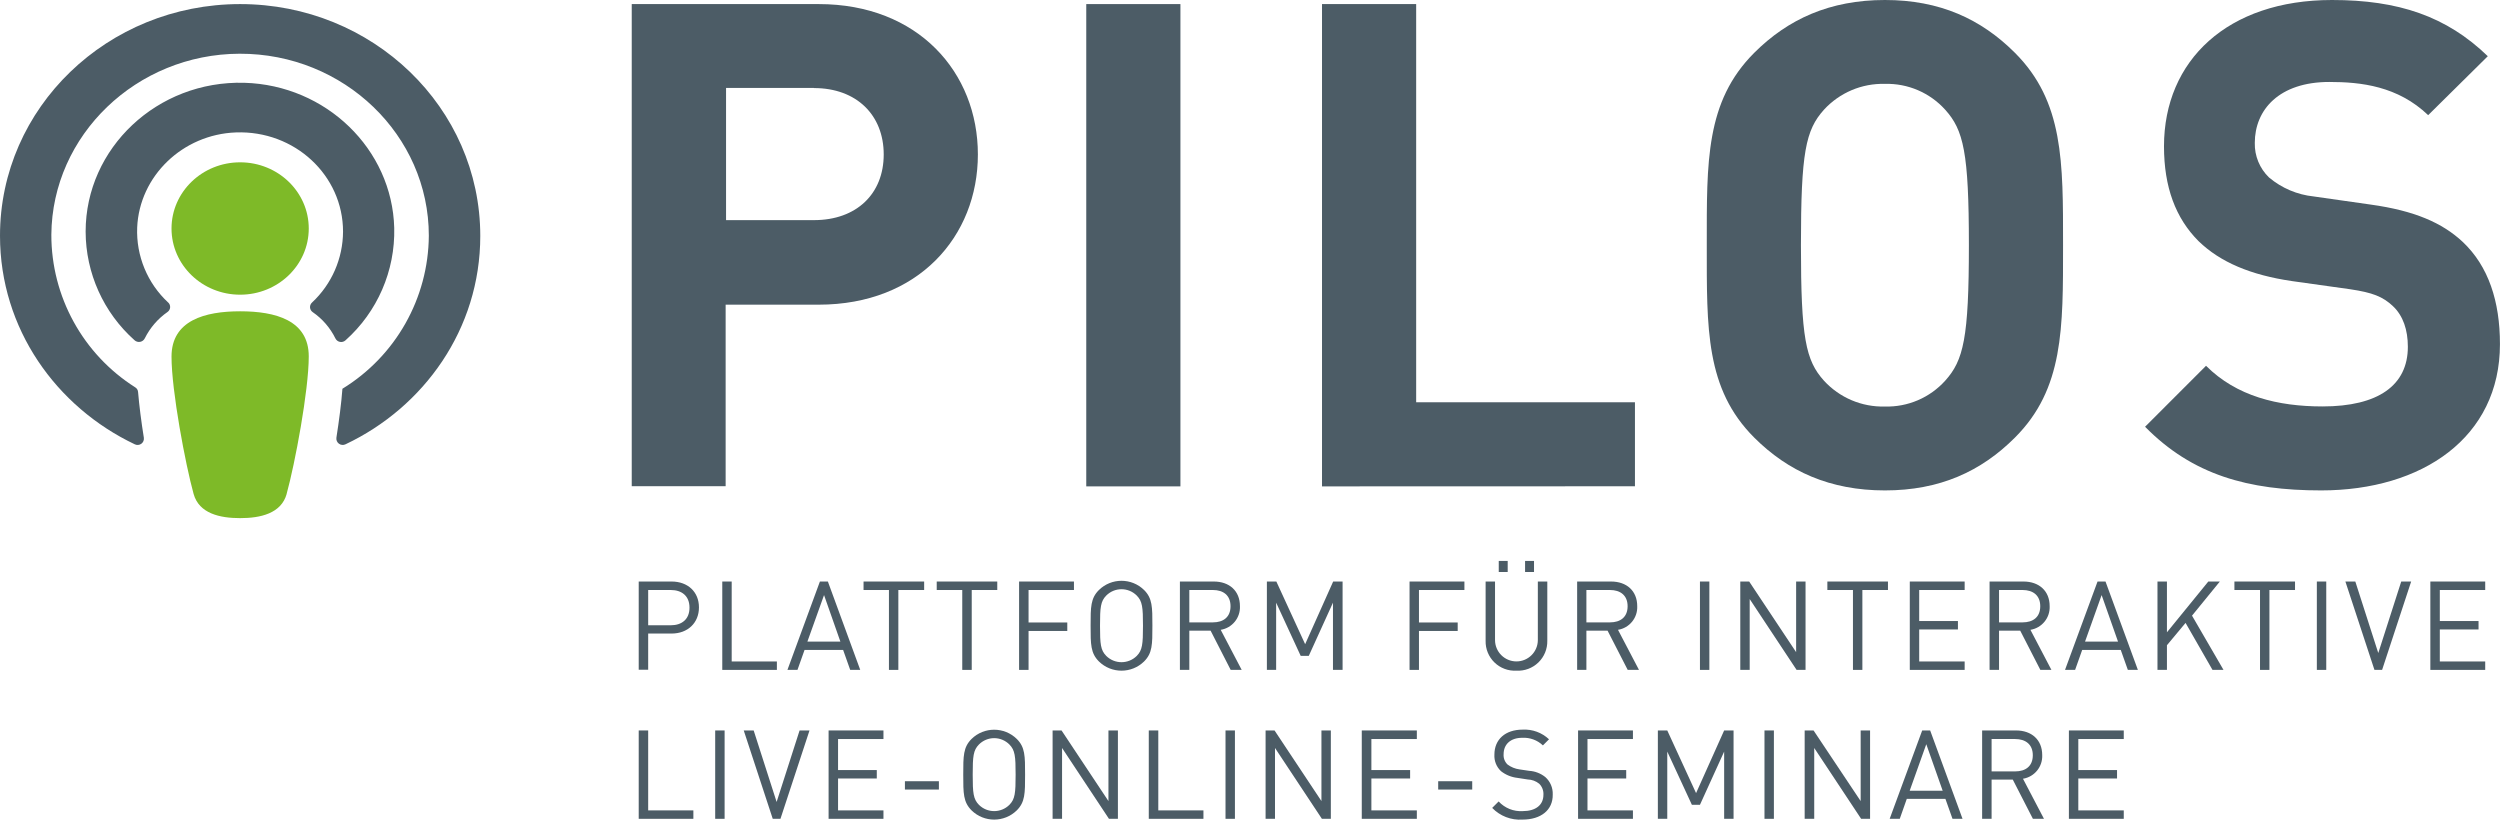
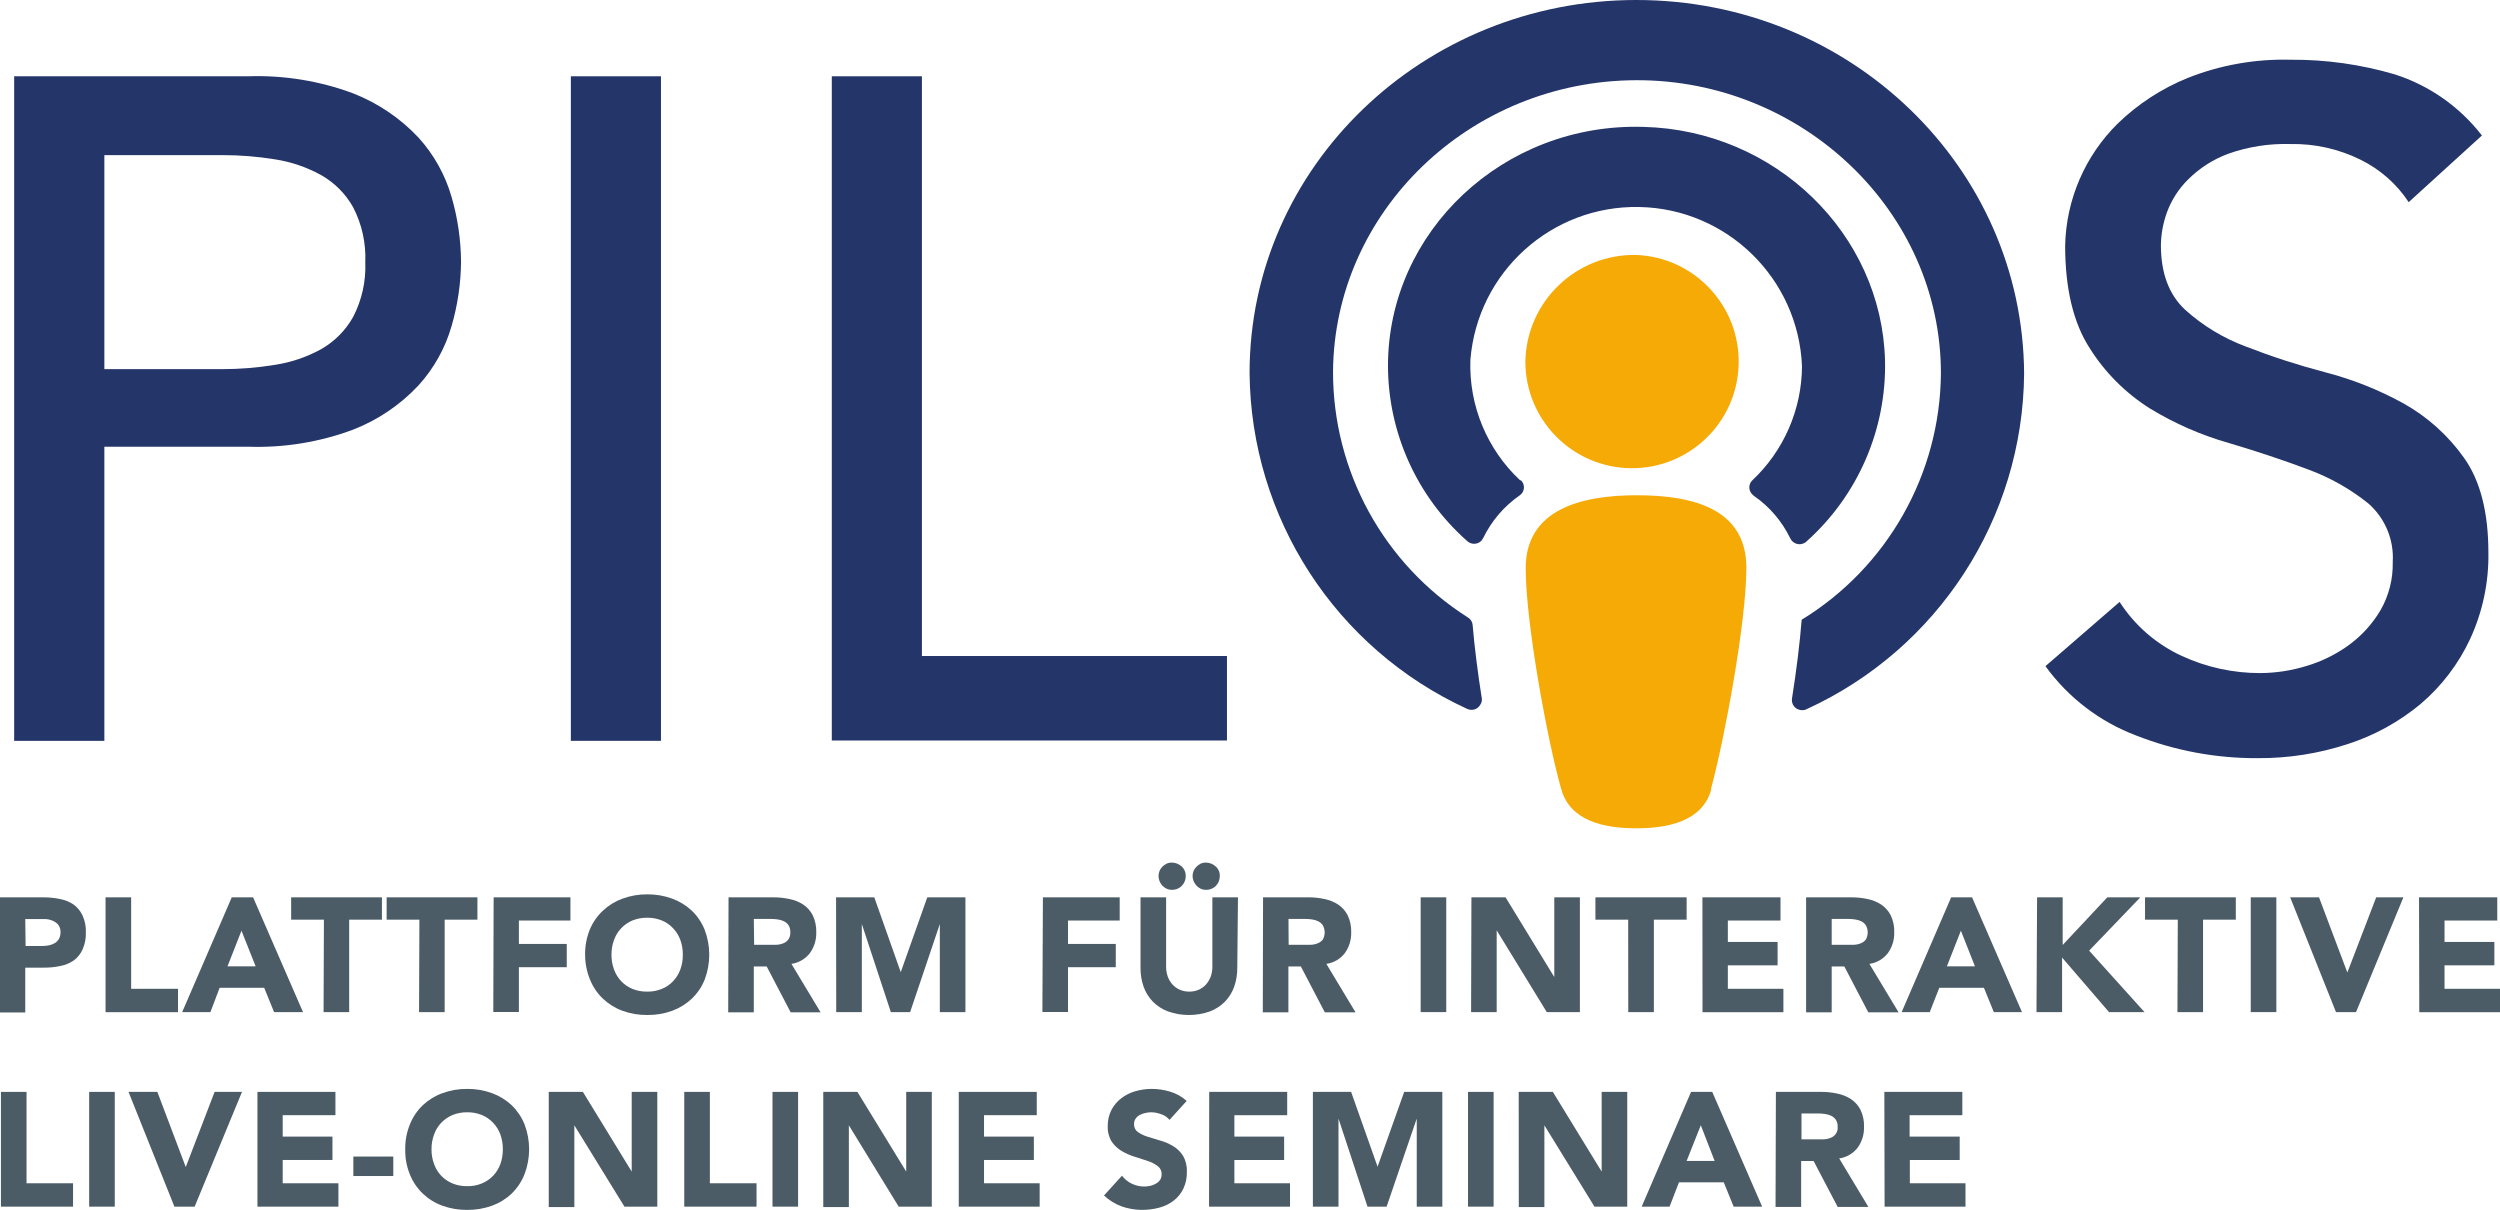
- <svg xmlns="http://www.w3.org/2000/svg" viewBox="0 0 483.47 158.5">
+ <svg xmlns="http://www.w3.org/2000/svg" viewBox="0 0 292.98 141.75">
  <defs>
-     <style>.cls-1{fill:#4c5c66;}.cls-2{fill:#7eba28;}</style>
+     <style>.cls-1{fill:#24356a;}.cls-2{fill:none;}.cls-3{fill:#4c5c66;}.cls-4{fill:#f5aa05;}</style>
  </defs>
  <g id="Ebene_2" data-name="Ebene 2">
    <g id="Ebene_1-2" data-name="Ebene 1">
-       <path class="cls-1" d="M158.33,77h-18v35.11H122.17V18.87h36.16c19.25,0,30.78,13.23,30.78,29.08S177.58,77,158.33,77Zm-.92-41.92h-17V60.65h17c8.25,0,13.49-5.1,13.49-12.7S165.66,35.11,157.41,35.11Z" transform="translate(0 -18.08)" />
-       <path class="cls-1" d="M210.07,112.14V18.87h18.21v93.27Z" transform="translate(0 -18.08)" />
-       <path class="cls-1" d="M255.66,112.14V18.87h18.21v77h42.31v16.25Z" transform="translate(0 -18.08)" />
-       <path class="cls-1" d="M389.67,102.7c-6.55,6.55-14.54,10.22-25.15,10.22s-18.73-3.67-25.28-10.22c-9.43-9.43-9.17-21.09-9.17-37.2s-.26-27.77,9.17-37.2c6.55-6.55,14.67-10.22,25.28-10.22s18.6,3.67,25.15,10.22c9.43,9.43,9.3,21.09,9.3,37.2S399.1,93.27,389.67,102.7ZM376.18,39.3a15.15,15.15,0,0,0-11.66-5,15.44,15.44,0,0,0-11.79,5c-3.54,3.93-4.45,8.25-4.45,26.2s.91,22.27,4.45,26.2a15.44,15.44,0,0,0,11.79,5,15.15,15.15,0,0,0,11.66-5c3.54-3.93,4.58-8.25,4.58-26.2S379.72,43.23,376.18,39.3Z" transform="translate(0 -18.08)" />
-       <path class="cls-1" d="M448.89,112.92c-14.15,0-24.89-3-34.06-12.31l11.79-11.79c5.89,5.89,13.88,7.86,22.53,7.86,10.74,0,16.5-4.06,16.5-11.53,0-3.27-.91-6-2.88-7.86s-3.93-2.62-8.25-3.27l-11.27-1.58c-8-1.17-13.88-3.66-18.07-7.72-4.46-4.46-6.69-10.48-6.69-18.34,0-16.64,12.32-28.3,32.49-28.3,12.84,0,22.14,3.14,30.13,10.87l-11.53,11.4c-5.89-5.63-13-6.42-19.12-6.42-9.7,0-14.41,5.37-14.41,11.79a9,9,0,0,0,2.75,6.68,16,16,0,0,0,8.64,3.67l11,1.57c8.51,1.18,13.88,3.54,17.81,7.21,5,4.71,7.21,11.52,7.21,19.78C483.47,102.7,468.4,112.92,448.89,112.92Z" transform="translate(0 -18.08)" />
-       <path class="cls-1" d="M32.53,76.59a18.76,18.76,0,0,1-6-14.52c.43-9.94,8.79-18,19.09-18.38C57,43.27,66.34,52,66.34,62.87a18.88,18.88,0,0,1-6,13.72,1.18,1.18,0,0,0,.13,1.85,13.28,13.28,0,0,1,4.39,5.08,1.24,1.24,0,0,0,1.95.38,28.23,28.23,0,0,0,9.43-21.73c-.39-15.24-13.18-27.64-29-28.08-16.81-.46-30.68,12.62-30.68,28.78a28.21,28.21,0,0,0,9.45,21,1.26,1.26,0,0,0,2-.38,13.6,13.6,0,0,1,4.39-5.08,1.18,1.18,0,0,0,.13-1.83ZM46.44,18.87C20.77,18.87,0,38.91,0,63.67,0,81.68,10.91,96.8,26.06,104a1.22,1.22,0,0,0,1.76-1.26c-.5-3.1-.89-6.18-1.12-8.86a1.14,1.14,0,0,0-.56-.9A34.9,34.9,0,0,1,9.93,63.47c.15-19.26,16.46-34.94,36.41-35,20.17-.06,36.59,15.76,36.59,35.2A35,35,0,0,1,66.22,93.26c-.21,2.8-.64,6.12-1.16,9.44A1.23,1.23,0,0,0,66.82,104c15.11-7.14,26.06-22.24,26.06-40.29C92.88,38.91,72.11,18.87,46.44,18.87Z" transform="translate(0 -18.08)" />
-       <g id="Ebene_2-2" data-name="Ebene 2">
-         <path class="cls-2" d="M55.44,113.6c-1.06,3.8-5.1,4.68-9,4.68s-7.94-.88-9-4.68c-1.57-5.68-4.27-19.94-4.27-26.56,0-7,6.45-8.76,13.27-8.76S59.71,80,59.71,87c0,6.58-2.68,20.82-4.27,26.56Z" transform="translate(0 -18.08)" />
-         <ellipse class="cls-2" cx="46.44" cy="44.19" rx="13.27" ry="12.8" />
+       <path class="cls-1" d="M10,16.06H37.4a32.16,32.16,0,0,1,12.32,2,21,21,0,0,1,7.65,5.17,17.58,17.58,0,0,1,3.9,7,28,28,0,0,1,1.1,7.54,27.83,27.83,0,0,1-1.1,7.53,17.52,17.52,0,0,1-3.9,7,20.86,20.86,0,0,1-7.65,5.17,32,32,0,0,1-12.32,2H20.57V93.94H10ZM20.57,50.38H34.43a37.87,37.87,0,0,0,6.11-.5,16.34,16.34,0,0,0,5.38-1.81,9.91,9.91,0,0,0,3.8-3.8,12.78,12.78,0,0,0,1.43-6.43,12.82,12.82,0,0,0-1.43-6.44,9.88,9.88,0,0,0-3.8-3.79,16.35,16.35,0,0,0-5.38-1.82,37.86,37.86,0,0,0-6.11-.49H20.57Z" transform="translate(-8.34 -7.12)" />
+       <path class="cls-1" d="M75.24,16.06H85.8V93.94H75.24Z" transform="translate(-8.34 -7.12)" />
+       <path class="cls-1" d="M105.82,16.06h10.56V84h35.75v9.9H105.82Z" transform="translate(-8.34 -7.12)" />
+       <path class="cls-2" d="M198.66,95.92a42,42,0,0,1-16.39-3.14,38.13,38.13,0,0,1-12.82-8.63,40.08,40.08,0,0,1-8.36-13,42.87,42.87,0,0,1-3-16.17,42.87,42.87,0,0,1,3-16.17,40.08,40.08,0,0,1,8.36-13,38.16,38.16,0,0,1,12.82-8.64,44.48,44.48,0,0,1,32.78,0,38.11,38.11,0,0,1,12.81,8.64,39.75,39.75,0,0,1,8.36,13,42.68,42.68,0,0,1,3,16.17,42.68,42.68,0,0,1-3,16.17,39.75,39.75,0,0,1-8.36,13,38.09,38.09,0,0,1-12.81,8.63A42,42,0,0,1,198.66,95.92Zm0-9.9A28.36,28.36,0,0,0,220,76.89,29.59,29.59,0,0,0,225.94,67a35.75,35.75,0,0,0,0-24.09A29.64,29.64,0,0,0,220,33.11a29.16,29.16,0,0,0-42.68,0A29.31,29.31,0,0,0,171.38,43a35.75,35.75,0,0,0,0,24.09,29.26,29.26,0,0,0,5.94,9.85A28.36,28.36,0,0,0,198.66,86Z" transform="translate(-8.34 -7.12)" />
+       <path class="cls-1" d="M256.74,77.66A17.24,17.24,0,0,0,264.05,84a21.83,21.83,0,0,0,9.19,2,18.75,18.75,0,0,0,5.39-.83,16.34,16.34,0,0,0,5-2.47,13.69,13.69,0,0,0,3.69-4.07A10.83,10.83,0,0,0,288.75,73a8.44,8.44,0,0,0-2.86-6.88,25.14,25.14,0,0,0-7.1-4q-4.23-1.59-9.24-3.08A37.45,37.45,0,0,1,260.31,55a22.56,22.56,0,0,1-7.09-7.1q-2.86-4.45-2.86-12a20.7,20.7,0,0,1,6.16-14.3,25.61,25.61,0,0,1,8.19-5.34,30.51,30.51,0,0,1,12.05-2.14A42.17,42.17,0,0,1,289,15.84,21,21,0,0,1,299.2,23l-8.58,7.81A14.29,14.29,0,0,0,285,25.85,17.71,17.71,0,0,0,276.76,24a20,20,0,0,0-7.32,1.15,13.12,13.12,0,0,0-4.67,3A10.51,10.51,0,0,0,262.29,32a11.86,11.86,0,0,0-.71,3.85q0,4.95,2.86,7.59a22.15,22.15,0,0,0,7.09,4.29,85.17,85.17,0,0,0,9.24,3A39.71,39.71,0,0,1,290,54.39a21.67,21.67,0,0,1,7.1,6.38q2.85,4,2.86,11.06A23.28,23.28,0,0,1,297.82,82a22.38,22.38,0,0,1-5.77,7.59,25.68,25.68,0,0,1-8.58,4.73,33.18,33.18,0,0,1-10.56,1.65,38.38,38.38,0,0,1-14.19-2.64,23.28,23.28,0,0,1-10.67-8.14Z" transform="translate(-8.34 -7.12)" />
+       <path class="cls-3" d="M8.34,112.28h5a9.64,9.64,0,0,1,2,.19,4.34,4.34,0,0,1,1.62.65A3.32,3.32,0,0,1,18,114.38a4.28,4.28,0,0,1,.4,2,4.48,4.48,0,0,1-.38,2,3.26,3.26,0,0,1-1,1.27,4.11,4.11,0,0,1-1.58.67,8.83,8.83,0,0,1-2,.2H11.3v5.25h-3Zm3,5.7h2a3.77,3.77,0,0,0,.76-.08,2.08,2.08,0,0,0,.67-.26,1.41,1.41,0,0,0,.48-.49,1.57,1.57,0,0,0,.18-.79,1.34,1.34,0,0,0-.24-.83,1.61,1.61,0,0,0-.61-.48,2.67,2.67,0,0,0-.83-.22c-.3,0-.59,0-.87,0H11.3Z" transform="translate(-8.34 -7.12)" />
+       <path class="cls-3" d="M20.71,112.28h3V123h5.49v2.74H20.71Z" transform="translate(-8.34 -7.12)" />
+       <path class="cls-3" d="M35.5,112.28H38l5.85,13.45H40.46l-1.16-2.85H34.08L33,125.73H29.69Zm1.14,3.91L35,120.37H38.3Z" transform="translate(-8.34 -7.12)" />
+       <path class="cls-3" d="M46.3,114.9H42.46v-2.62H53.1v2.62H49.26v10.83h-3Z" transform="translate(-8.34 -7.12)" />
+       <path class="cls-3" d="M57.49,114.9H53.65v-2.62H64.29v2.62H60.45v10.83h-3Z" transform="translate(-8.34 -7.12)" />
+       <path class="cls-3" d="M66.19,112.28h9V115H69.15v2.74h5.61v2.73H69.15v5.25h-3Z" transform="translate(-8.34 -7.12)" />
+       <path class="cls-3" d="M76.91,119a7.59,7.59,0,0,1,.54-2.92A6.38,6.38,0,0,1,79,113.84a6.63,6.63,0,0,1,2.3-1.41,8.21,8.21,0,0,1,2.9-.5,8.31,8.31,0,0,1,2.91.5,6.73,6.73,0,0,1,2.3,1.41,6.38,6.38,0,0,1,1.51,2.24,8.19,8.19,0,0,1,0,5.85,6.34,6.34,0,0,1-1.51,2.23,6.75,6.75,0,0,1-2.3,1.42,8.31,8.31,0,0,1-2.91.49,8.21,8.21,0,0,1-2.9-.49,6.66,6.66,0,0,1-2.3-1.42,6.34,6.34,0,0,1-1.51-2.23A7.65,7.65,0,0,1,76.91,119ZM80,119a4.85,4.85,0,0,0,.3,1.74,4,4,0,0,0,.84,1.37,3.78,3.78,0,0,0,1.32.9,4.36,4.36,0,0,0,1.72.32,4.29,4.29,0,0,0,1.72-.32,3.61,3.61,0,0,0,1.32-.9,4,4,0,0,0,.85-1.37,4.85,4.85,0,0,0,.29-1.74,4.91,4.91,0,0,0-.29-1.73,3.92,3.92,0,0,0-.85-1.37,3.76,3.76,0,0,0-1.32-.91,4.47,4.47,0,0,0-1.72-.32,4.54,4.54,0,0,0-1.72.32,4,4,0,0,0-1.32.91,3.9,3.9,0,0,0-.84,1.37A4.91,4.91,0,0,0,80,119Z" transform="translate(-8.34 -7.12)" />
+       <path class="cls-3" d="M93.72,112.28h5.21a8.68,8.68,0,0,1,1.94.2,4.53,4.53,0,0,1,1.62.66,3.34,3.34,0,0,1,1.1,1.25,4.32,4.32,0,0,1,.41,2,4,4,0,0,1-.74,2.42,3.36,3.36,0,0,1-2.17,1.27l3.42,5.68H101l-2.81-5.38H96.68v5.38h-3Zm3,5.56h1.75l.85,0a2.34,2.34,0,0,0,.81-.17,1.3,1.3,0,0,0,.59-.44,1.37,1.37,0,0,0,.24-.86,1.45,1.45,0,0,0-.21-.82,1.39,1.39,0,0,0-.53-.46,2.37,2.37,0,0,0-.74-.22,5.76,5.76,0,0,0-.82-.06H96.68Z" transform="translate(-8.34 -7.12)" />
+       <path class="cls-3" d="M106.32,112.28h4.48l3.1,8.77h0l3.11-8.77h4.47v13.45h-3V115.41h0L115,125.73h-2.26l-3.4-10.32h0v10.32h-3Z" transform="translate(-8.34 -7.12)" />
+       <path class="cls-3" d="M130.56,112.28h9V115h-6.06v2.74h5.6v2.73h-5.6v5.25h-3Z" transform="translate(-8.34 -7.12)" />
+       <path class="cls-3" d="M153.34,120.54a6.57,6.57,0,0,1-.36,2.21,4.85,4.85,0,0,1-1.07,1.74,4.91,4.91,0,0,1-1.78,1.16,7.41,7.41,0,0,1-4.92,0,4.91,4.91,0,0,1-1.78-1.16,4.85,4.85,0,0,1-1.07-1.74,6.57,6.57,0,0,1-.36-2.21v-8.26h3v8.15a3.36,3.36,0,0,0,.2,1.16,2.77,2.77,0,0,0,.56.92,2.58,2.58,0,0,0,.87.61,2.79,2.79,0,0,0,1.09.21,2.74,2.74,0,0,0,1.08-.21,2.64,2.64,0,0,0,.86-.61,3,3,0,0,0,.56-.92,3.36,3.36,0,0,0,.2-1.16v-8.15h3Zm-7.66-9.14a1.44,1.44,0,0,1-.62-.13,1.64,1.64,0,0,1-.5-.36,1.77,1.77,0,0,1-.33-.52,1.67,1.67,0,0,1-.12-.62,1.52,1.52,0,0,1,.12-.59,1.41,1.41,0,0,1,.33-.49,1.75,1.75,0,0,1,.49-.35,1.32,1.32,0,0,1,.6-.13,1.71,1.71,0,0,1,1.16.44,1.45,1.45,0,0,1,.49,1.12,1.61,1.61,0,0,1-.46,1.16A1.55,1.55,0,0,1,145.68,111.4Zm4,0a1.45,1.45,0,0,1-.63-.13,1.6,1.6,0,0,1-.49-.36,2,2,0,0,1-.34-.52,1.67,1.67,0,0,1-.12-.62,1.52,1.52,0,0,1,.12-.59,1.59,1.59,0,0,1,.34-.49,1.85,1.85,0,0,1,.48-.35,1.32,1.32,0,0,1,.6-.13,1.71,1.71,0,0,1,1.16.44,1.41,1.41,0,0,1,.49,1.12,1.64,1.64,0,0,1-.45,1.16A1.57,1.57,0,0,1,149.64,111.4Z" transform="translate(-8.34 -7.12)" />
+       <path class="cls-3" d="M156.36,112.28h5.21a8.83,8.83,0,0,1,2,.2,4.55,4.55,0,0,1,1.61.66,3.34,3.34,0,0,1,1.1,1.25,4.32,4.32,0,0,1,.41,2,4,4,0,0,1-.74,2.42,3.33,3.33,0,0,1-2.17,1.27l3.42,5.68H163.6l-2.81-5.38h-1.46v5.38h-3Zm3,5.56h1.74l.85,0a2.29,2.29,0,0,0,.81-.17,1.38,1.38,0,0,0,.6-.44,1.71,1.71,0,0,0,0-1.68,1.39,1.39,0,0,0-.53-.46,2.29,2.29,0,0,0-.74-.22,5.76,5.76,0,0,0-.82-.06h-1.93Z" transform="translate(-8.34 -7.12)" />
+       <path class="cls-3" d="M174.83,112.28h3v13.45h-3Z" transform="translate(-8.34 -7.12)" />
+       <path class="cls-3" d="M180.78,112.28h4l5.71,9.34h0v-9.34h3v13.45h-3.88l-5.87-9.58h0v9.58h-3Z" transform="translate(-8.34 -7.12)" />
+       <path class="cls-3" d="M199.15,114.9h-3.84v-2.62H206v2.62h-3.84v10.83h-3Z" transform="translate(-8.34 -7.12)" />
+       <path class="cls-3" d="M207.85,112.28H217V115h-6.17v2.51h5.83v2.74h-5.83V123h6.51v2.74h-9.48Z" transform="translate(-8.34 -7.12)" />
+       <path class="cls-3" d="M220,112.28h5.21a8.83,8.83,0,0,1,2,.2,4.55,4.55,0,0,1,1.61.66,3.34,3.34,0,0,1,1.1,1.25,4.32,4.32,0,0,1,.41,2,4,4,0,0,1-.74,2.42,3.33,3.33,0,0,1-2.17,1.27l3.42,5.68h-3.55l-2.81-5.38H223v5.38h-3Zm3,5.56h1.74l.85,0a2.29,2.29,0,0,0,.81-.17,1.38,1.38,0,0,0,.6-.44,1.71,1.71,0,0,0,0-1.68,1.39,1.39,0,0,0-.53-.46,2.29,2.29,0,0,0-.74-.22,5.76,5.76,0,0,0-.82-.06H223Z" transform="translate(-8.34 -7.12)" />
+       <path class="cls-3" d="M237,112.28h2.45l5.85,13.45H242l-1.16-2.85h-5.23l-1.12,2.85H231.2Zm1.14,3.91-1.64,4.18h3.29Z" transform="translate(-8.34 -7.12)" />
+       <path class="cls-3" d="M247.07,112.28h3v5.58l5.23-5.58h3.87l-6,6.25,6.49,7.2H255.5L250,119.34v6.39h-3Z" transform="translate(-8.34 -7.12)" />
+       <path class="cls-3" d="M263.56,114.9h-3.84v-2.62h10.64v2.62h-3.84v10.83h-3Z" transform="translate(-8.34 -7.12)" />
+       <path class="cls-3" d="M272.11,112.28h3v13.45h-3Z" transform="translate(-8.34 -7.12)" />
+       <path class="cls-3" d="M276.73,112.28h3.38l3.32,8.81h0l3.38-8.81H290l-5.55,13.45H282.1Z" transform="translate(-8.34 -7.12)" />
+       <path class="cls-3" d="M291.83,112.28H301V115h-6.18v2.51h5.84v2.74h-5.84V123h6.52v2.74h-9.48Z" transform="translate(-8.34 -7.12)" />
+       <path class="cls-3" d="M8.45,135.08h3v10.71H16.9v2.74H8.45Z" transform="translate(-8.34 -7.12)" />
+       <path class="cls-3" d="M18.79,135.08h3v13.45h-3Z" transform="translate(-8.34 -7.12)" />
+       <path class="cls-3" d="M23.4,135.08h3.38l3.33,8.81h0l3.38-8.81H36.7l-5.55,13.45H28.78Z" transform="translate(-8.34 -7.12)" />
+       <path class="cls-3" d="M38.51,135.08h9.14v2.73H41.47v2.51H47.3v2.74H41.47v2.73H48v2.74H38.51Z" transform="translate(-8.34 -7.12)" />
+       <path class="cls-3" d="M54.43,144.94H49.75v-2.28h4.68Z" transform="translate(-8.34 -7.12)" />
+       <path class="cls-3" d="M55.83,141.8a7.41,7.41,0,0,1,.55-2.92,6.38,6.38,0,0,1,1.51-2.24,6.63,6.63,0,0,1,2.3-1.41,8.21,8.21,0,0,1,2.9-.5,8.31,8.31,0,0,1,2.91.5,6.73,6.73,0,0,1,2.3,1.41,6.51,6.51,0,0,1,1.51,2.24,8.19,8.19,0,0,1,0,5.85A6.47,6.47,0,0,1,68.3,147a6.6,6.6,0,0,1-2.3,1.42,8.31,8.31,0,0,1-2.91.49,8.21,8.21,0,0,1-2.9-.49,6.51,6.51,0,0,1-2.3-1.42,6.34,6.34,0,0,1-1.51-2.23A7.46,7.46,0,0,1,55.83,141.8Zm3.08,0a4.85,4.85,0,0,0,.3,1.74,3.84,3.84,0,0,0,.84,1.37,3.92,3.92,0,0,0,1.32.9,4.36,4.36,0,0,0,1.72.32,4.29,4.29,0,0,0,1.72-.32,3.82,3.82,0,0,0,1.32-.9,4,4,0,0,0,.85-1.37,5.08,5.08,0,0,0,.29-1.74,5.15,5.15,0,0,0-.29-1.73,3.92,3.92,0,0,0-.85-1.37,3.85,3.85,0,0,0-1.32-.91,4.47,4.47,0,0,0-1.72-.32,4.54,4.54,0,0,0-1.72.32,4,4,0,0,0-1.32.91,3.76,3.76,0,0,0-.84,1.37A4.91,4.91,0,0,0,58.91,141.8Z" transform="translate(-8.34 -7.12)" />
+       <path class="cls-3" d="M72.65,135.08h4l5.72,9.34h0v-9.34h3v13.45H81.52L75.65,139h0v9.58h-3Z" transform="translate(-8.34 -7.12)" />
+       <path class="cls-3" d="M88.53,135.08h3v10.71H97v2.74H88.53Z" transform="translate(-8.34 -7.12)" />
+       <path class="cls-3" d="M98.87,135.08h3v13.45h-3Z" transform="translate(-8.34 -7.12)" />
+       <path class="cls-3" d="M104.82,135.08h4l5.72,9.34h0v-9.34h3v13.45h-3.88L107.82,139h0v9.58h-3Z" transform="translate(-8.34 -7.12)" />
+       <path class="cls-3" d="M120.7,135.08h9.14v2.73h-6.18v2.51h5.84v2.74h-5.84v2.73h6.52v2.74H120.7Z" transform="translate(-8.34 -7.12)" />
+       <path class="cls-3" d="M145.4,138.36a2.1,2.1,0,0,0-1-.67,3.39,3.39,0,0,0-1.17-.22,3.05,3.05,0,0,0-.66.08,2.78,2.78,0,0,0-.65.23,1.36,1.36,0,0,0-.49.43,1.06,1.06,0,0,0-.19.65,1.09,1.09,0,0,0,.45.93,4.56,4.56,0,0,0,1.15.55c.46.15,1,.3,1.49.45a6.48,6.48,0,0,1,1.5.65,3.61,3.61,0,0,1,1.15,1.12,3.46,3.46,0,0,1,.45,1.88,4.32,4.32,0,0,1-.42,2,3.94,3.94,0,0,1-1.13,1.39,4.71,4.71,0,0,1-1.65.81,7.53,7.53,0,0,1-4.42-.13,6.09,6.09,0,0,1-2.09-1.29l2.11-2.32a3.08,3.08,0,0,0,1.15.94,3.29,3.29,0,0,0,1.43.33,3.11,3.11,0,0,0,.74-.08,2.39,2.39,0,0,0,.66-.26,1.43,1.43,0,0,0,.48-.43,1.11,1.11,0,0,0,.18-.63,1.13,1.13,0,0,0-.47-1,4,4,0,0,0-1.17-.6c-.47-.16-1-.33-1.52-.49a7.16,7.16,0,0,1-1.52-.67,3.72,3.72,0,0,1-1.17-1.1,3.18,3.18,0,0,1-.46-1.81,4,4,0,0,1,.43-1.9,4,4,0,0,1,1.14-1.36,4.79,4.79,0,0,1,1.64-.83,6.86,6.86,0,0,1,1.92-.28,7.37,7.37,0,0,1,2.2.33,5,5,0,0,1,1.92,1.08Z" transform="translate(-8.34 -7.12)" />
+       <path class="cls-3" d="M150.05,135.08h9.14v2.73H153v2.51h5.83v2.74H153v2.73h6.52v2.74h-9.49Z" transform="translate(-8.34 -7.12)" />
+       <path class="cls-3" d="M162.2,135.08h4.48l3.1,8.77h0l3.12-8.77h4.47v13.45h-3V138.21h0l-3.53,10.32H168.6l-3.4-10.32h0v10.32h-3Z" transform="translate(-8.34 -7.12)" />
+       <path class="cls-3" d="M180.38,135.08h3v13.45h-3Z" transform="translate(-8.34 -7.12)" />
+       <path class="cls-3" d="M186.32,135.08h4l5.72,9.34h0v-9.34h3v13.45H195.2L189.33,139h0v9.58h-3Z" transform="translate(-8.34 -7.12)" />
+       <path class="cls-3" d="M206.52,135.08H209l5.85,13.45h-3.34l-1.16-2.85H205.1L204,148.53h-3.27Zm1.14,3.91L206,143.17h3.28Z" transform="translate(-8.34 -7.12)" />
+       <path class="cls-3" d="M216.46,135.08h5.2a8.71,8.71,0,0,1,2,.2,4.61,4.61,0,0,1,1.62.66,3.34,3.34,0,0,1,1.1,1.25,4.32,4.32,0,0,1,.41,2,4,4,0,0,1-.74,2.42,3.36,3.36,0,0,1-2.17,1.27l3.42,5.68H223.7l-2.82-5.38h-1.46v5.38h-3Zm3,5.56h1.75l.85,0a2.28,2.28,0,0,0,.8-.17,1.25,1.25,0,0,0,.84-1.3,1.45,1.45,0,0,0-.21-.82,1.46,1.46,0,0,0-.53-.46,2.37,2.37,0,0,0-.74-.22,5.76,5.76,0,0,0-.82-.06h-1.94Z" transform="translate(-8.34 -7.12)" />
+       <path class="cls-3" d="M229.17,135.08h9.14v2.73h-6.18v2.51H238v2.74h-5.84v2.73h6.52v2.74h-9.48Z" transform="translate(-8.34 -7.12)" />
+       <path id="path16" class="cls-1" d="M186.52,63.44a18.41,18.41,0,0,1-5.86-14.17,19.47,19.47,0,0,1,38.86.78,18.51,18.51,0,0,1-5.85,13.39,1.14,1.14,0,0,0,0,1.59,1.19,1.19,0,0,0,.2.19,12.87,12.87,0,0,1,4.28,5,1.2,1.2,0,0,0,1.6.56.87.87,0,0,0,.28-.19,27.6,27.6,0,0,0,9.22-21.21c-.38-14.86-12.86-27-28.3-27.39C184.53,21.49,171,34.26,171,50a27.49,27.49,0,0,0,9.24,20.49,1.2,1.2,0,0,0,1.71,0l0,0a2.2,2.2,0,0,0,.21-.32,13,13,0,0,1,4.28-5,1.14,1.14,0,0,0,.29-1.59l-.16-.2ZM200.1,7.12c-25,0-45.32,19.55-45.32,43.71a43.71,43.71,0,0,0,25.47,39.35,1.18,1.18,0,0,0,1.59-.51A1,1,0,0,0,182,89c-.47-3-.86-6-1.08-8.65a1.11,1.11,0,0,0-.56-.87,34.07,34.07,0,0,1-15.8-28.8c.14-18.8,16.06-34.1,35.53-34.16s35.71,15.37,35.71,34.35a34.18,34.18,0,0,1-16.32,28.88c-.21,2.74-.62,6-1.13,9.22a1.17,1.17,0,0,0,1,1.36,1.1,1.1,0,0,0,.73-.11,43.64,43.64,0,0,0,25.47-39.3C245.42,26.67,225.14,7.12,200.1,7.12Z" transform="translate(-8.34 -7.12)" />
+       <g id="Ebene_2-2" data-name="Ebene 2-2">
+         <path id="path18" class="cls-4" d="M208.89,99.62c-1,3.71-5,4.57-8.79,4.57s-7.75-.86-8.79-4.57c-1.59-5.54-4.17-19.47-4.17-25.91,0-6.83,6.37-8.55,13-8.55S213,66.75,213,73.66c0,6.37-2.61,20.31-4.15,25.92Z" transform="translate(-8.34 -7.12)" />
+         <path id="ellipse20" class="cls-4" d="M200.1,37a12.5,12.5,0,1,1-13,12.48A12.74,12.74,0,0,1,200.1,37Z" transform="translate(-8.34 -7.12)" />
      </g>
-       <path class="cls-1" d="M129.88,140.6h-4.53v7h-1.83V130.54h6.36c3.13,0,5.29,2,5.29,5S133,140.6,129.88,140.6Zm-.16-8.42h-4.37V139h4.37c2.13,0,3.62-1.15,3.62-3.41S131.85,132.18,129.72,132.18Z" transform="translate(0 -18.08)" />
-       <path class="cls-1" d="M139.68,147.63V130.54h1.82V146h8.74v1.63Z" transform="translate(0 -18.08)" />
-       <path class="cls-1" d="M164.42,147.63l-1.37-3.86h-7.46l-1.37,3.86h-1.94l6.28-17.09h1.54l6.26,17.09Zm-5.06-14.47-3.22,9h6.38Z" transform="translate(0 -18.08)" />
-       <path class="cls-1" d="M173.73,132.18v15.45h-1.82V132.18H167v-1.64h11.72v1.64Z" transform="translate(0 -18.08)" />
-       <path class="cls-1" d="M187.92,132.18v15.45h-1.83V132.18h-4.94v-1.64h11.71v1.64Z" transform="translate(0 -18.08)" />
-       <path class="cls-1" d="M198.91,132.18v6.28h7.49v1.64h-7.49v7.53h-1.83V130.54h10.61v1.64Z" transform="translate(0 -18.08)" />
-       <path class="cls-1" d="M221.25,146a6.24,6.24,0,0,1-8.73,0c-1.61-1.61-1.61-3.29-1.61-6.91s0-5.31,1.61-6.91a6.24,6.24,0,0,1,8.73,0c1.61,1.6,1.61,3.28,1.61,6.91S222.86,144.39,221.25,146Zm-1.41-12.74a4.16,4.16,0,0,0-5.91,0c-1.08,1.1-1.2,2.25-1.2,5.83s.12,4.73,1.2,5.83a4.19,4.19,0,0,0,5.91,0c1.08-1.1,1.2-2.26,1.2-5.83S220.92,134.36,219.84,133.26Z" transform="translate(0 -18.08)" />
-       <path class="cls-1" d="M238,147.63l-3.88-7.58H230v7.58h-1.82V130.54h6.55c3,0,5.06,1.8,5.06,4.76a4.43,4.43,0,0,1-3.72,4.58l4.06,7.75Zm-3.43-15.45H230v6.26h4.56c2,0,3.41-1,3.41-3.12S236.56,132.18,234.57,132.18Z" transform="translate(0 -18.08)" />
-       <path class="cls-1" d="M257.78,147.63v-13l-4.68,10.29h-1.56l-4.75-10.29v13H245V130.54h1.83l5.57,12.12,5.42-12.12h1.82v17.09Z" transform="translate(0 -18.08)" />
-       <path class="cls-1" d="M274.41,132.18v6.28h7.49v1.64h-7.49v7.53h-1.82V130.54H283.2v1.64Z" transform="translate(0 -18.08)" />
-       <path class="cls-1" d="M293.25,147.78A5.65,5.65,0,0,1,287.3,142V130.54h1.82v11.31a4.14,4.14,0,1,0,8.28,0V130.54h1.83V142A5.67,5.67,0,0,1,293.25,147.78Zm-3.41-19.08v-2.14h1.73v2.14Zm5.09,0v-2.14h1.73v2.14Z" transform="translate(0 -18.08)" />
-       <path class="cls-1" d="M314.78,147.63l-3.89-7.58h-4.1v7.58H305V130.54h6.56c3,0,5.06,1.8,5.06,4.76a4.43,4.43,0,0,1-3.72,4.58l4.06,7.75Zm-3.43-15.45h-4.56v6.26h4.56c2,0,3.41-1,3.41-3.12S313.34,132.18,311.35,132.18Z" transform="translate(0 -18.08)" />
-       <path class="cls-1" d="M328.75,147.63V130.54h1.82v17.09Z" transform="translate(0 -18.08)" />
-       <path class="cls-1" d="M347.44,147.63l-9.07-13.7v13.7h-1.82V130.54h1.72l9.08,13.66V130.54h1.82v17.09Z" transform="translate(0 -18.08)" />
-       <path class="cls-1" d="M360.16,132.18v15.45h-1.82V132.18h-4.95v-1.64h11.72v1.64Z" transform="translate(0 -18.08)" />
-       <path class="cls-1" d="M369.33,147.63V130.54h10.61v1.64h-8.79v6h7.49v1.63h-7.49V146h8.79v1.63Z" transform="translate(0 -18.08)" />
-       <path class="cls-1" d="M394.58,147.63l-3.89-7.58h-4.1v7.58h-1.83V130.54h6.55c3,0,5.07,1.8,5.07,4.76a4.43,4.43,0,0,1-3.72,4.58l4.06,7.75Zm-3.43-15.45h-4.56v6.26h4.56c2,0,3.41-1,3.41-3.12S393.14,132.18,391.15,132.18Z" transform="translate(0 -18.08)" />
-       <path class="cls-1" d="M411.5,147.63l-1.37-3.86h-7.46l-1.37,3.86h-1.95l6.29-17.09h1.54l6.26,17.09Zm-5.07-14.47-3.21,9h6.38Z" transform="translate(0 -18.08)" />
-       <path class="cls-1" d="M427.87,147.63l-5.21-9.09-3.6,4.32v4.77h-1.83V130.54h1.83v9.82l8-9.82h2.23l-5.38,6.6L430,147.63Z" transform="translate(0 -18.08)" />
-       <path class="cls-1" d="M438.88,132.18v15.45h-1.82V132.18h-4.95v-1.64h11.72v1.64Z" transform="translate(0 -18.08)" />
-       <path class="cls-1" d="M448.05,147.63V130.54h1.82v17.09Z" transform="translate(0 -18.08)" />
-       <path class="cls-1" d="M460.67,147.63h-1.48l-5.62-17.09h1.92l4.44,13.83,4.44-13.83h1.92Z" transform="translate(0 -18.08)" />
-       <path class="cls-1" d="M470,147.63V130.54h10.61v1.64h-8.78v6h7.49v1.63h-7.49V146h8.78v1.63Z" transform="translate(0 -18.08)" />
-       <path class="cls-1" d="M123.52,176.43V159.34h1.83V174.8h8.74v1.63Z" transform="translate(0 -18.08)" />
-       <path class="cls-1" d="M138.31,176.43V159.34h1.82v17.09Z" transform="translate(0 -18.08)" />
-       <path class="cls-1" d="M150.93,176.43h-1.49l-5.61-17.09h1.92l4.44,13.83,4.44-13.83h1.92Z" transform="translate(0 -18.08)" />
-       <path class="cls-1" d="M160.24,176.43V159.34h10.61V161h-8.78v6h7.49v1.63h-7.49v6.17h8.78v1.63Z" transform="translate(0 -18.08)" />
-       <path class="cls-1" d="M175,170.77v-1.61h6.57v1.61Z" transform="translate(0 -18.08)" />
-       <path class="cls-1" d="M196.63,174.8a6.25,6.25,0,0,1-8.74,0c-1.61-1.61-1.61-3.29-1.61-6.91s0-5.31,1.61-6.91a6.25,6.25,0,0,1,8.74,0c1.61,1.6,1.61,3.28,1.61,6.91S198.24,173.19,196.63,174.8Zm-1.42-12.74a4.15,4.15,0,0,0-5.9,0c-1.08,1.1-1.2,2.25-1.2,5.83s.12,4.73,1.2,5.83a4.18,4.18,0,0,0,5.9,0c1.08-1.1,1.2-2.26,1.2-5.83S196.29,163.16,195.21,162.06Z" transform="translate(0 -18.08)" />
-       <path class="cls-1" d="M214.46,176.43l-9.07-13.7v13.7h-1.83V159.34h1.73L214.36,173V159.34h1.83v17.09Z" transform="translate(0 -18.08)" />
-       <path class="cls-1" d="M222.16,176.43V159.34H224V174.8h8.73v1.63Z" transform="translate(0 -18.08)" />
-       <path class="cls-1" d="M237,176.43V159.34h1.82v17.09Z" transform="translate(0 -18.08)" />
-       <path class="cls-1" d="M255.64,176.43l-9.07-13.7v13.7h-1.82V159.34h1.73L255.55,173V159.34h1.82v17.09Z" transform="translate(0 -18.08)" />
-       <path class="cls-1" d="M263.35,176.43V159.34H274V161h-8.79v6h7.49v1.63h-7.49v6.17H274v1.63Z" transform="translate(0 -18.08)" />
-       <path class="cls-1" d="M278.13,170.77v-1.61h6.58v1.61Z" transform="translate(0 -18.08)" />
-       <path class="cls-1" d="M294.43,176.58a7.45,7.45,0,0,1-5.86-2.26l1.25-1.25a5.84,5.84,0,0,0,4.66,1.87c2.49,0,4-1.17,4-3.16a2.77,2.77,0,0,0-.82-2.14,3.71,3.71,0,0,0-2.23-.82l-2-.31a6.25,6.25,0,0,1-3.15-1.29A4.07,4.07,0,0,1,289,164c0-2.9,2.08-4.82,5.47-4.82a6.88,6.88,0,0,1,5.09,1.87l-1.18,1.18a5.38,5.38,0,0,0-4-1.47c-2.28,0-3.6,1.28-3.6,3.17a2.5,2.5,0,0,0,.76,2,5,5,0,0,0,2.31.94l1.87.28a5.52,5.52,0,0,1,3.12,1.2,4.28,4.28,0,0,1,1.44,3.39C300.33,174.73,298,176.58,294.43,176.58Z" transform="translate(0 -18.08)" />
-       <path class="cls-1" d="M305.18,176.43V159.34h10.61V161H307v6h7.49v1.63H307v6.17h8.79v1.63Z" transform="translate(0 -18.08)" />
-       <path class="cls-1" d="M333.43,176.43v-13l-4.68,10.29h-1.56l-4.76-10.29v13h-1.82V159.34h1.82L328,171.46l5.43-12.12h1.82v17.09Z" transform="translate(0 -18.08)" />
-       <path class="cls-1" d="M341.23,176.43V159.34h1.82v17.09Z" transform="translate(0 -18.08)" />
-       <path class="cls-1" d="M359.92,176.43l-9.07-13.7v13.7H349V159.34h1.72L359.83,173V159.34h1.82v17.09Z" transform="translate(0 -18.08)" />
-       <path class="cls-1" d="M377.59,176.43l-1.37-3.86h-7.47l-1.36,3.86h-1.95l6.29-17.09h1.54l6.26,17.09ZM372.52,162l-3.21,9h6.38Z" transform="translate(0 -18.08)" />
-       <path class="cls-1" d="M393.14,176.43l-3.89-7.58h-4.1v7.58h-1.83V159.34h6.56c3,0,5.06,1.8,5.06,4.76a4.43,4.43,0,0,1-3.72,4.58l4.06,7.75ZM389.71,161h-4.56v6.26h4.56c2,0,3.41-1,3.41-3.12S391.7,161,389.71,161Z" transform="translate(0 -18.08)" />
-       <path class="cls-1" d="M400.1,176.43V159.34h10.61V161h-8.79v6h7.49v1.63h-7.49v6.17h8.79v1.63Z" transform="translate(0 -18.08)" />
    </g>
  </g>
</svg>
